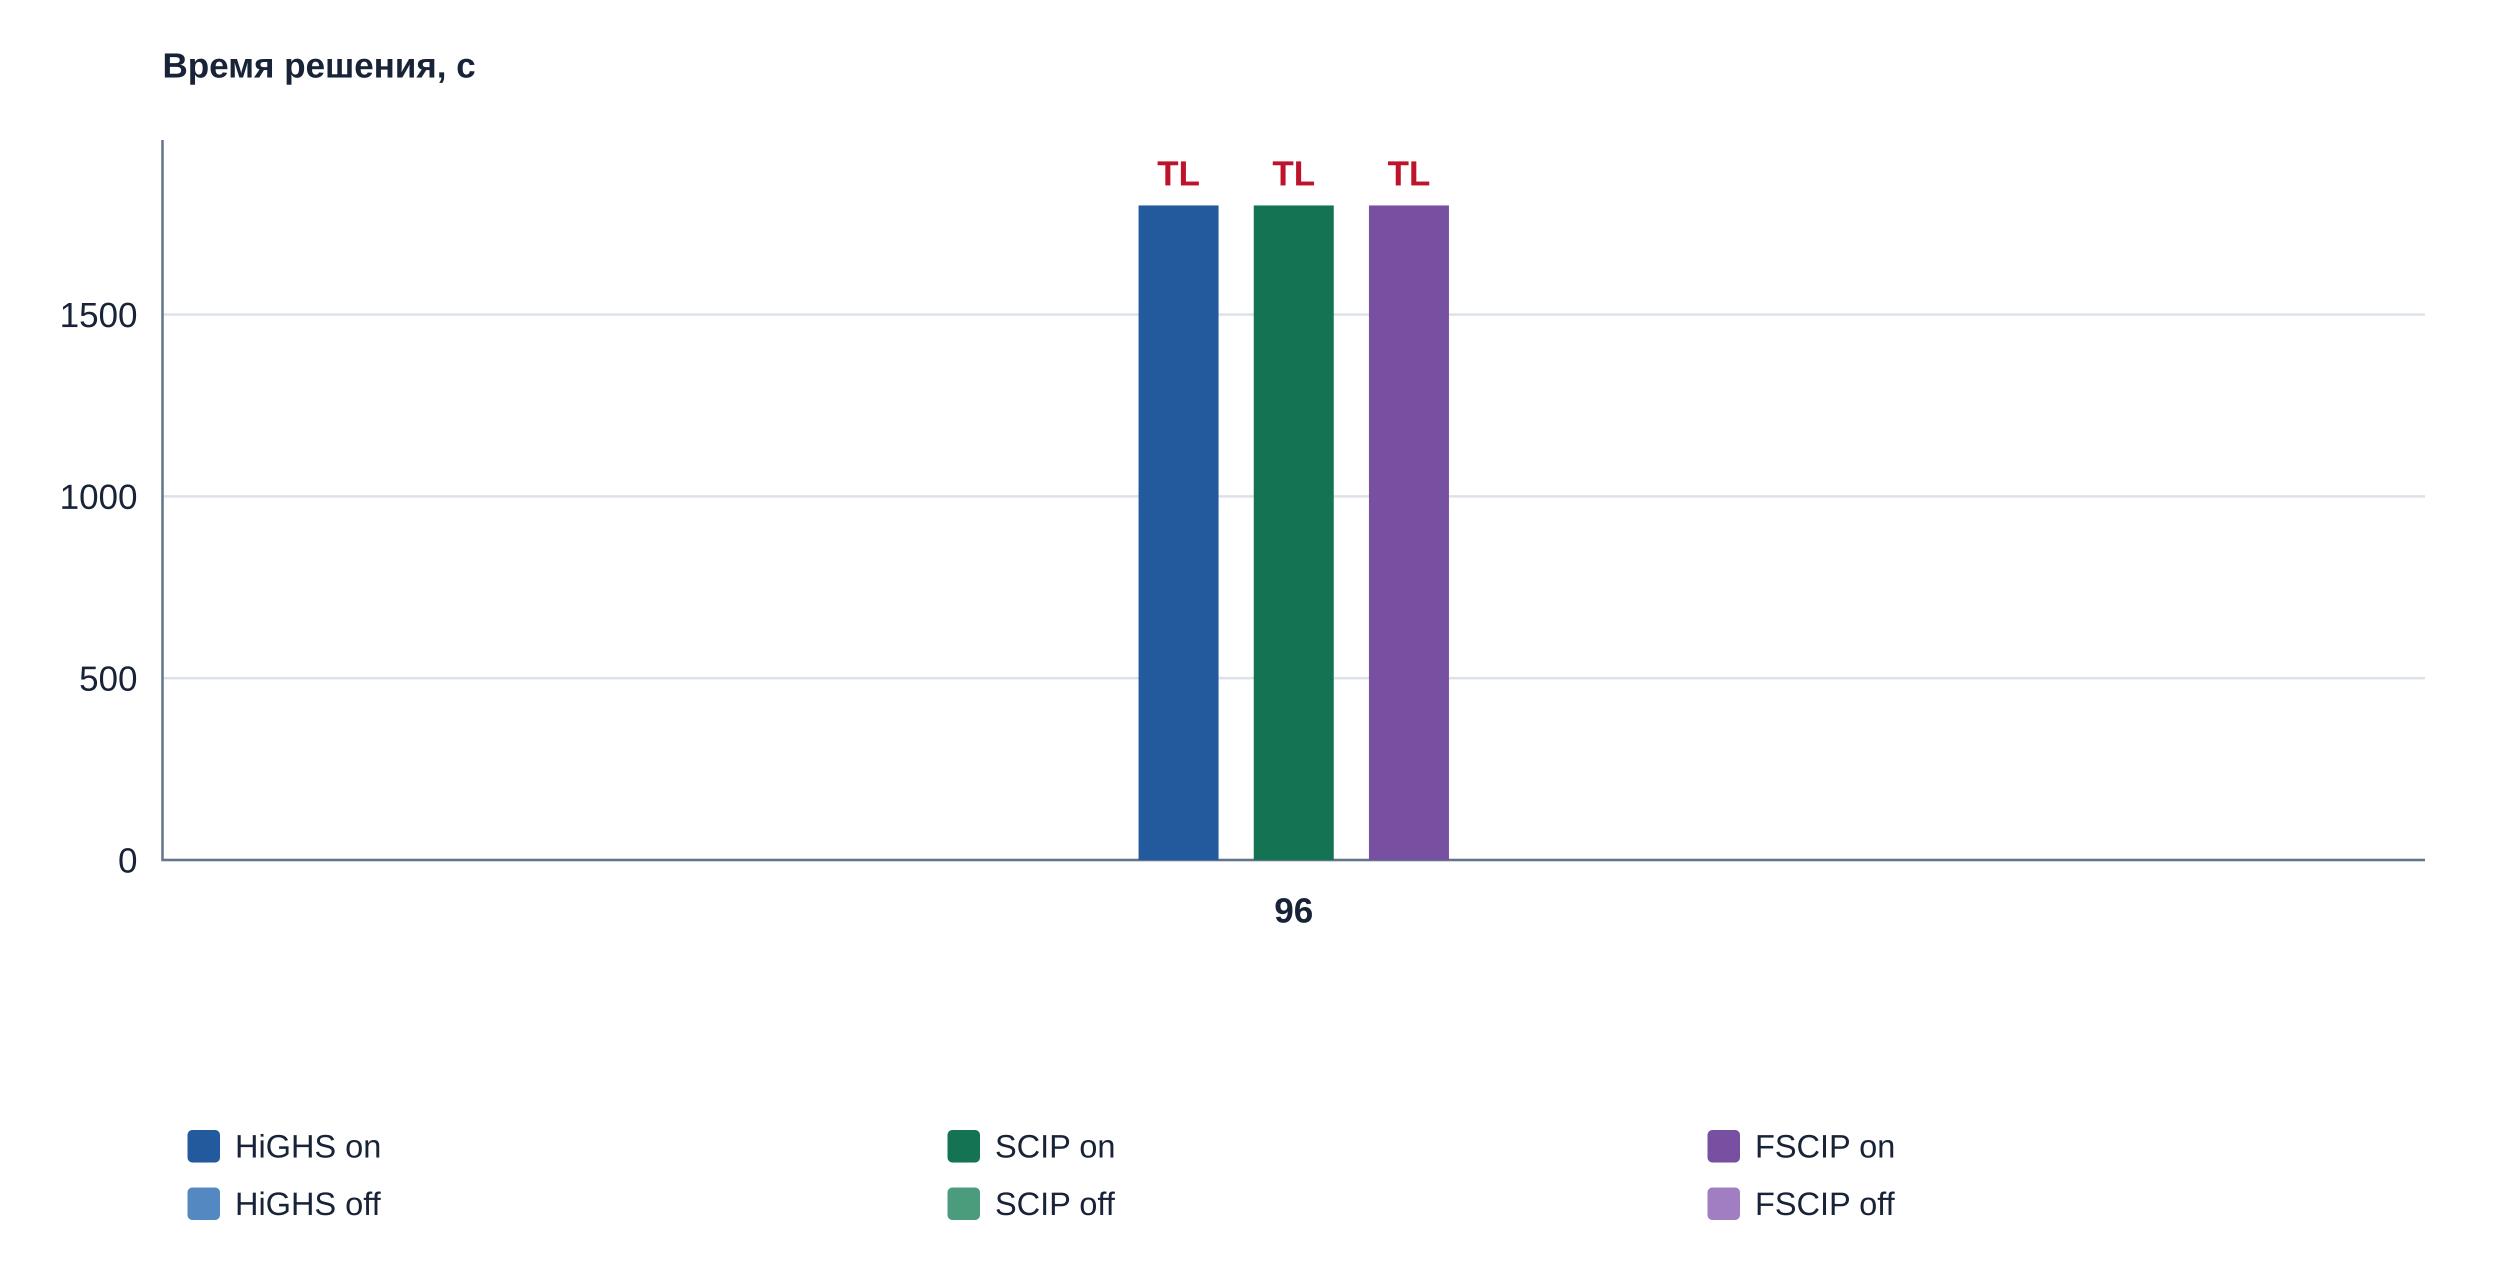
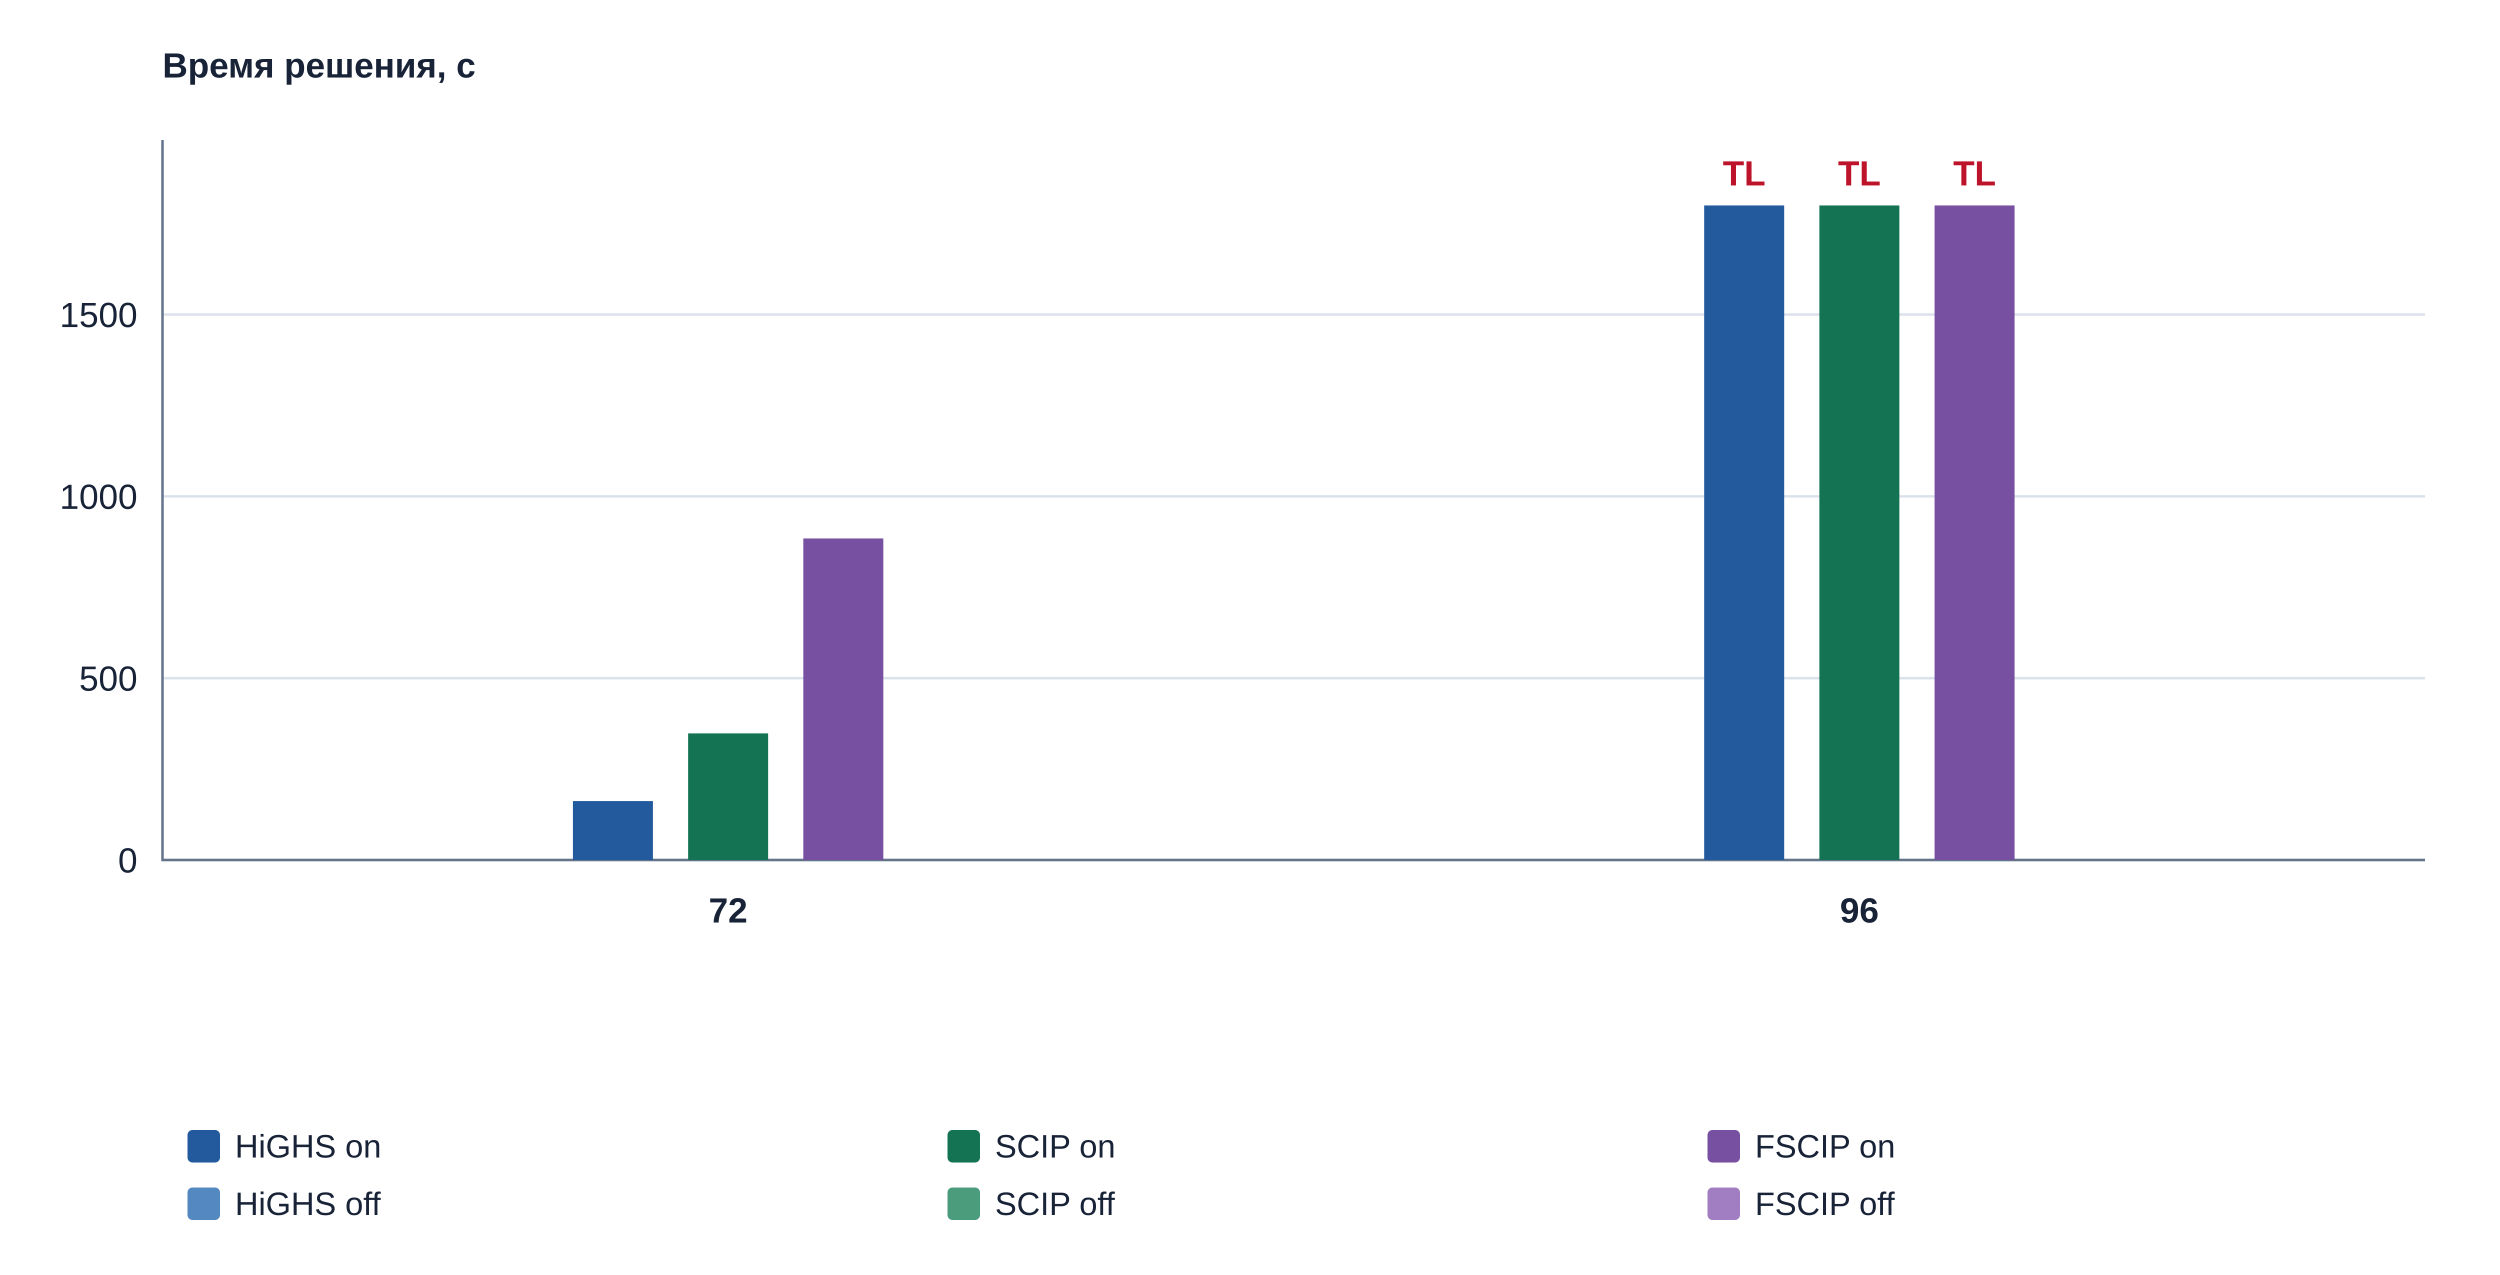
<svg xmlns="http://www.w3.org/2000/svg" viewBox="0 0 1000 510" width="1000" height="510" role="img">
  <rect width="100%" height="100%" fill="white" />
  <g font-family="Arial, sans-serif" font-size="14" fill="#182337">
    <text x="65" y="31" font-weight="bold">Время решения, с</text>
    <path d="M65 344.00H970" stroke="#dce2eb" />
    <text x="55" y="349.0" text-anchor="end">0</text>
    <path d="M65 271.27H970" stroke="#dce2eb" />
    <text x="55" y="276.273" text-anchor="end">500</text>
    <path d="M65 198.55H970" stroke="#dce2eb" />
    <text x="55" y="203.545" text-anchor="end">1000</text>
    <path d="M65 125.82H970" stroke="#dce2eb" />
    <text x="55" y="130.818" text-anchor="end">1500</text>
    <path d="M65 56V344H970" fill="none" stroke="#64748b" />
-     <rect x="455.42" y="82.182" width="32" height="261.818" fill="#235a9e" />
-     <text x="471.42" y="74.182" text-anchor="middle" fill="#be142b" font-weight="bold">TL</text>
-     <rect x="501.5" y="82.182" width="32" height="261.818" fill="#147353" />
-     <text x="517.5" y="74.182" text-anchor="middle" fill="#be142b" font-weight="bold">TL</text>
-     <rect x="547.58" y="82.182" width="32" height="261.818" fill="#7750a1" />
-     <text x="563.58" y="74.182" text-anchor="middle" fill="#be142b" font-weight="bold">TL</text>
-     <text x="517.5" y="369" text-anchor="middle" font-weight="bold">96</text>
+     <rect x="229.17" y="320.429" width="32" height="23.571" fill="#235a9e" />
+     <rect x="275.25" y="293.356" width="32" height="50.644" fill="#147353" />
+     <rect x="321.33" y="215.382" width="32" height="128.618" fill="#7750a1" />
+     <text x="291.25" y="369" text-anchor="middle" font-weight="bold">72</text>
+     <rect x="681.67" y="82.182" width="32" height="261.818" fill="#235a9e" />
+     <text x="697.67" y="74.182" text-anchor="middle" fill="#be142b" font-weight="bold">TL</text>
+     <rect x="727.75" y="82.182" width="32" height="261.818" fill="#147353" />
+     <text x="743.75" y="74.182" text-anchor="middle" fill="#be142b" font-weight="bold">TL</text>
+     <rect x="773.83" y="82.182" width="32" height="261.818" fill="#7750a1" />
+     <text x="789.83" y="74.182" text-anchor="middle" fill="#be142b" font-weight="bold">TL</text>
+     <text x="743.75" y="369" text-anchor="middle" font-weight="bold">96</text>
    <rect x="75" y="452" width="13" height="13" rx="2" fill="#235a9e" />
    <text x="94" y="463" font-size="13">HiGHS on</text>
    <rect x="75" y="475" width="13" height="13" rx="2" fill="#5488c0" />
    <text x="94" y="486" font-size="13">HiGHS off</text>
    <rect x="379" y="452" width="13" height="13" rx="2" fill="#147353" />
    <text x="398" y="463" font-size="13">SCIP on</text>
    <rect x="379" y="475" width="13" height="13" rx="2" fill="#4a9c7d" />
    <text x="398" y="486" font-size="13">SCIP off</text>
    <rect x="683" y="452" width="13" height="13" rx="2" fill="#7750a1" />
    <text x="702" y="463" font-size="13">FSCIP on</text>
    <rect x="683" y="475" width="13" height="13" rx="2" fill="#a17dc1" />
    <text x="702" y="486" font-size="13">FSCIP off</text>
  </g>
</svg>
